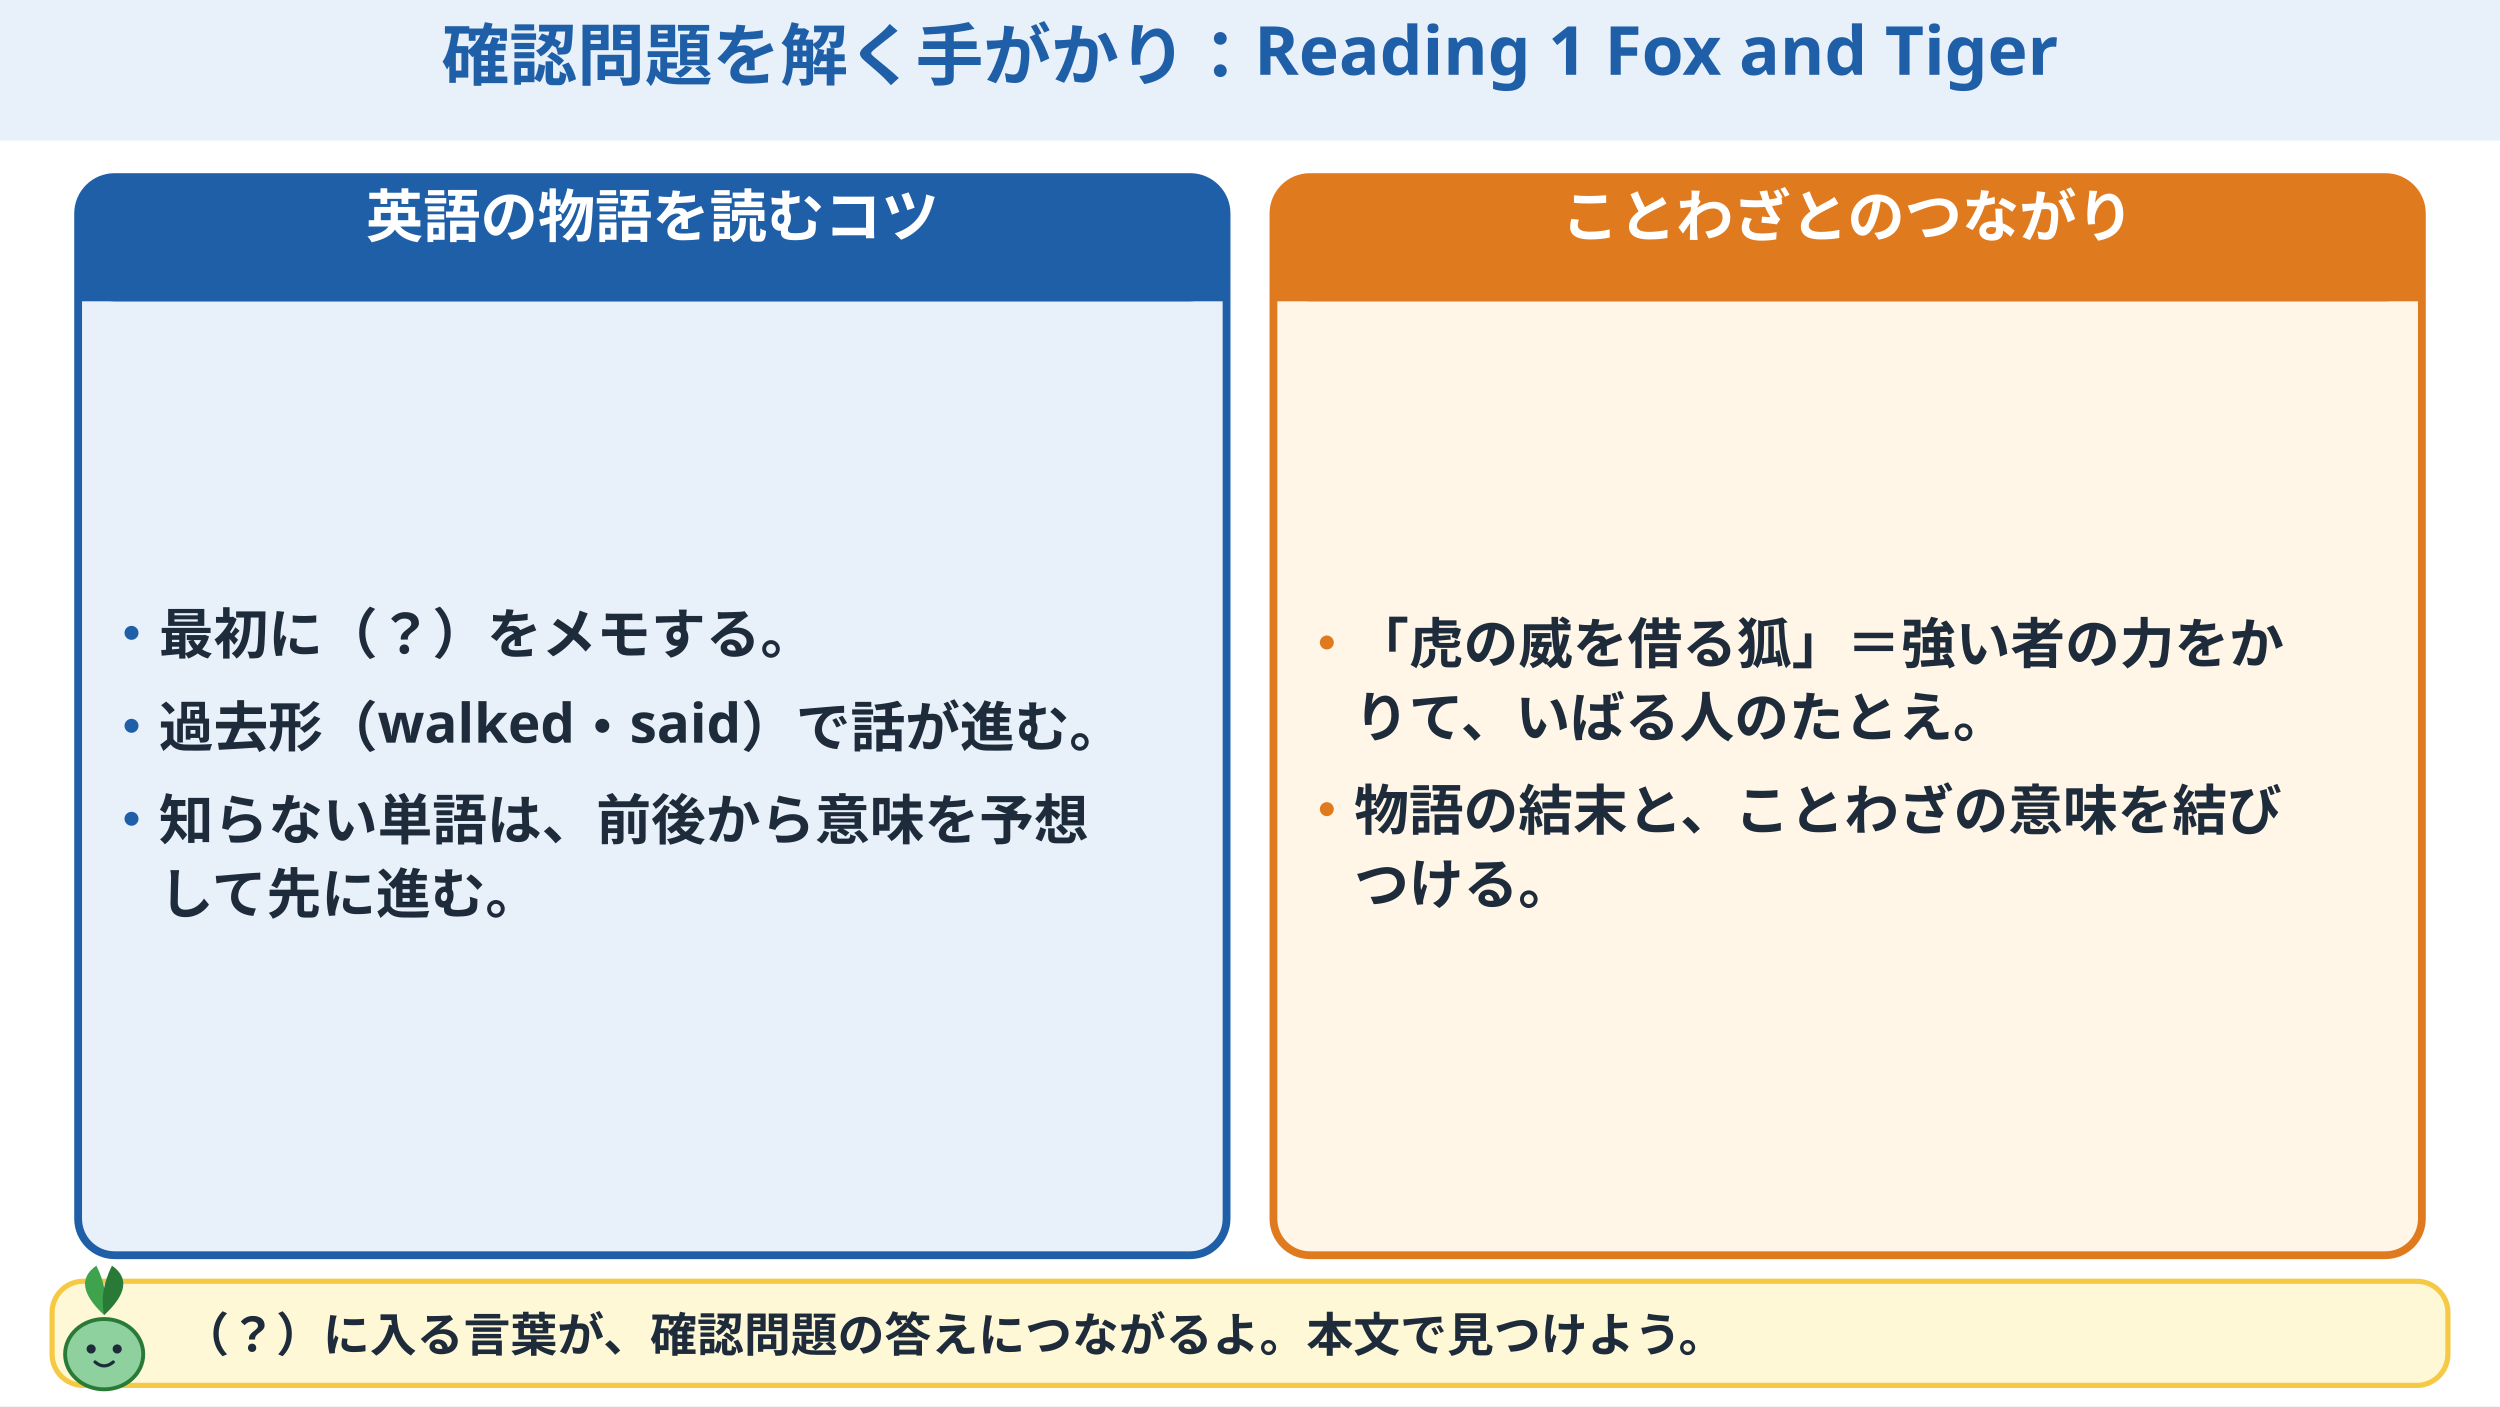
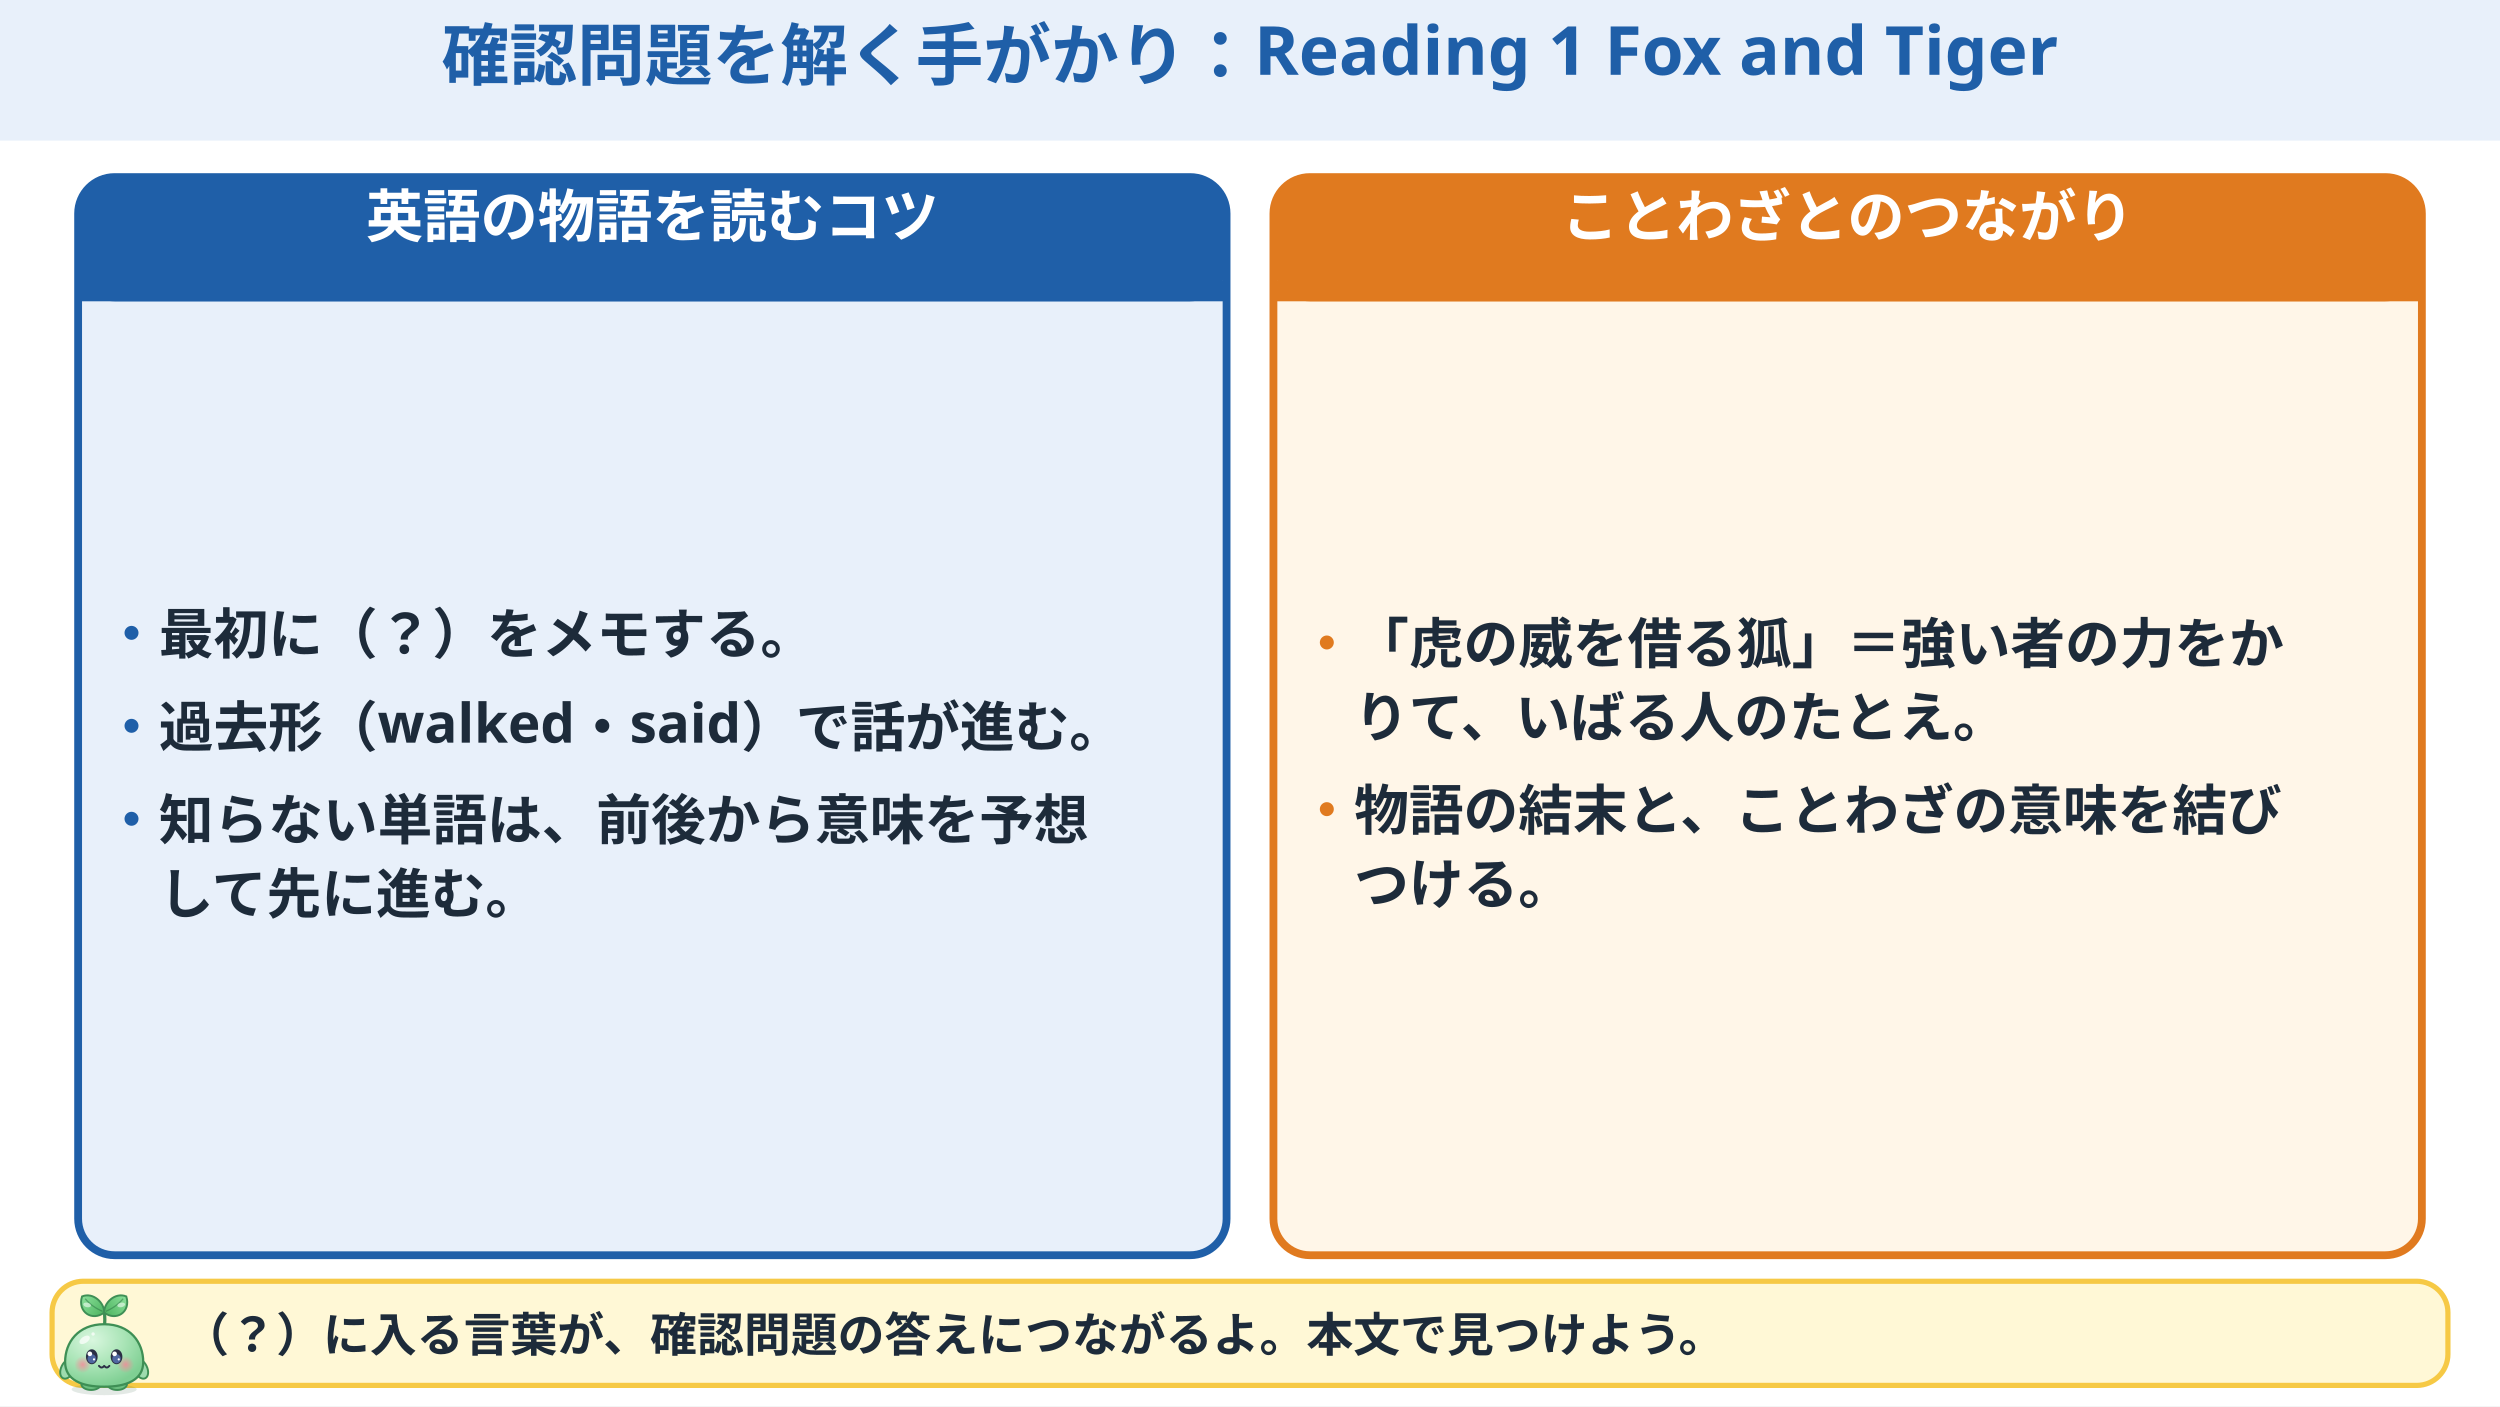
<svg xmlns="http://www.w3.org/2000/svg" viewBox="0 0 960 540" width="960" height="540" font-family="&quot;Hiragino Sans&quot;,&quot;Hiragino Kaku Gothic ProN&quot;,&quot;Noto Sans JP&quot;,&quot;Yu Gothic&quot;,sans-serif" role="img" aria-label="確認問題を解く手がかり：Reading 1 Fox and Tiger">
  <rect width="960" height="540" fill="#ffffff" />
  <rect x="0.0" y="0.0" width="960.0" height="54.0" rx="0" fill="#e8f0fa" />
  <text x="480.0" y="30.6" font-size="26" font-weight="800" fill="#1f5fa8" text-anchor="middle" data-box="title">確認問題を解く手がかり：Reading 1 Fox and Tiger</text>
  <g data-id="b2">
    <rect x="30.0" y="68.0" width="441.0" height="414.0" rx="14" fill="#e8f0fa" stroke="#1f5fa8" stroke-width="3" />
    <rect x="30.0" y="68.0" width="441.0" height="47.7" rx="14" fill="#1f5fa8" />
    <rect x="30.0" y="107.7" width="441.0" height="8.0" rx="0" fill="#1f5fa8" />
    <text x="250.5" y="91.0" font-size="22" font-weight="800" fill="#fff" text-anchor="middle" data-box="b2">英語の物語を読むコツ</text>
    <text x="40.0" y="251.0" font-size="21" font-weight="700" fill="#1f5fa8" text-anchor="start" data-box="b2">・</text>
    <text x="61.0" y="251.0" font-size="21" font-weight="700" fill="#1d2b3a" text-anchor="start" data-box="b2">最初に（？）をメモする。</text>
    <text x="40.0" y="286.7" font-size="21" font-weight="700" fill="#1f5fa8" text-anchor="start" data-box="b2">・</text>
    <text x="61.0" y="286.7" font-size="21" font-weight="700" fill="#1d2b3a" text-anchor="start" data-box="b2">過去形（walked・said）で話が進む。</text>
    <text x="40.0" y="322.4" font-size="21" font-weight="700" fill="#1f5fa8" text-anchor="start" data-box="b2">・</text>
    <text x="61.0" y="322.4" font-size="21" font-weight="700" fill="#1d2b3a" text-anchor="start" data-box="b2">知らない単語は、前後から意味を予想</text>
    <text x="61.0" y="350.8" font-size="21" font-weight="700" fill="#1d2b3a" text-anchor="start" data-box="b2">して先に進む。</text>
  </g>
  <g data-id="b15">
    <rect x="489.0" y="68.0" width="441.0" height="414.0" rx="14" fill="#fff6e8" stroke="#e07a1f" stroke-width="3" />
    <rect x="489.0" y="68.0" width="441.0" height="47.7" rx="14" fill="#e07a1f" />
    <rect x="489.0" y="107.7" width="441.0" height="8.0" rx="0" fill="#e07a1f" />
    <text x="709.5" y="91.0" font-size="22" font-weight="800" fill="#fff" text-anchor="middle" data-box="b15">ことわざとのつながり</text>
    <text x="499.0" y="254.7" font-size="21" font-weight="700" fill="#e07a1f" text-anchor="start" data-box="b15">・</text>
    <text x="520.0" y="254.7" font-size="21" font-weight="700" fill="#1d2b3a" text-anchor="start" data-box="b15">「虎の威を借る狐」＝強い者の力をか</text>
    <text x="520.0" y="283.0" font-size="21" font-weight="700" fill="#1d2b3a" text-anchor="start" data-box="b15">りて、いばる人のたとえ。</text>
    <text x="499.0" y="318.7" font-size="21" font-weight="700" fill="#e07a1f" text-anchor="start" data-box="b15">・</text>
    <text x="520.0" y="318.7" font-size="21" font-weight="700" fill="#1d2b3a" text-anchor="start" data-box="b15">物語の結末と、ことわざの意味を結び</text>
    <text x="520.0" y="347.1" font-size="21" font-weight="700" fill="#1d2b3a" text-anchor="start" data-box="b15">つける。</text>
  </g>
  <rect x="20.0" y="492.0" width="920.0" height="40.0" rx="12" fill="#fff8d6" stroke="#f6c945" stroke-width="2" />
  <text x="70.0" y="519.0" font-size="18" font-weight="700" fill="#1d2b3a" text-anchor="start">（？）に入る言葉が、確認問題の答えにつながるよ。本文で見つけよう。</text>
-   <g transform="translate(40,520) scale(0.5)">
-     <path d="M0,-30 Q-26,-54 -6,-68 Q4,-48 0,-30Z" fill="#3fa34d" />
-     <path d="M0,-30 Q26,-54 6,-68 Q-4,-48 0,-30Z" fill="#2a7a37" />
-     <ellipse cx="0" cy="0" rx="30" ry="27" fill="#8fd19e" stroke="#2a7a37" stroke-width="3" />
-     <circle cx="-10" cy="-4" r="3.5" fill="#1d2b3a" />
-     <circle cx="10" cy="-4" r="3.5" fill="#1d2b3a" />
-     <path d="M-7,6 Q0,12 7,6" fill="none" stroke="#1d2b3a" stroke-width="2.5" stroke-linecap="round" />
+   <defs>
+     <radialGradient id="nb1b" cx="35%" cy="25%" r="75%">
+       <stop offset="0" stop-color="#d9f7df" />
+       <stop offset=".55" stop-color="#a9e4b6" />
+       <stop offset="1" stop-color="#7fcf93" />
+     </radialGradient>
+     <linearGradient id="nb1l" x1="0" y1="1" x2="0" y2="0">
+       <stop offset="0" stop-color="#4fb562" />
+       <stop offset="1" stop-color="#8be09a" />
+     </linearGradient>
+     <radialGradient id="nb1c">
+       <stop offset="0" stop-color="#ff8096" stop-opacity=".75" />
+       <stop offset="1" stop-color="#ff8096" stop-opacity="0" />
+     </radialGradient>
+   </defs>
+   <g transform="translate(40,520) scale(0.25)">
+     <ellipse cx="0" cy="54" rx="50" ry="9" fill="#285a3c" fill-opacity=".13" />
+     <ellipse cx="-20" cy="46" rx="15" ry="9" fill="#6cbf80" stroke="#3e8f55" stroke-width="3" />
+     <ellipse cx="20" cy="46" rx="15" ry="9" fill="#6cbf80" stroke="#3e8f55" stroke-width="3" />
+     <g transform="rotate(0 0 -44)">
+       <path d="M0,-38 Q2,-54 0,-66" fill="none" stroke="#3e8f55" stroke-width="5" stroke-linecap="round" />
+       <g transform="translate(0,-64) rotate(-54)">
+         <path d="M0,0 C-22,-6 -24,-34 0,-42 C16,-32 12,-8 0,0Z" fill="url(#nb1l)" stroke="#3e8f55" stroke-width="3" />
+         <path d="M0,-3 Q-4,-20 0,-36" fill="none" stroke="#2e7846" stroke-opacity=".55" stroke-width="2" />
+         <ellipse cx="-6" cy="-28" rx="3.5" ry="6" fill="#fff" fill-opacity=".55" transform="rotate(-23 -6 -28)" />
+       </g>
+       <g transform="translate(0,-64) rotate(54)">
+         <path d="M0,0 C22,-6 24,-34 0,-42 C-16,-32 -12,-8 0,0Z" fill="url(#nb1l)" stroke="#3e8f55" stroke-width="3" />
+         <path d="M0,-3 Q4,-20 0,-36" fill="none" stroke="#2e7846" stroke-opacity=".55" stroke-width="2" />
+         <ellipse cx="6" cy="-28" rx="3.5" ry="6" fill="#fff" fill-opacity=".55" transform="rotate(23 6 -28)" />
+       </g>
+     </g>
+     <ellipse cx="0" cy="14" rx="10" ry="16" fill="#9edbae" stroke="#3e8f55" stroke-width="3" transform="translate(-50,10) rotate(26)" />
+     <ellipse cx="0" cy="14" rx="10" ry="16" fill="#9edbae" stroke="#3e8f55" stroke-width="3" transform="translate(50,10) rotate(-26)" />
+     <path d="M0,-46 C40,-46 60,-18 60,12 C60,40 34,50 0,50 C-34,50 -60,40 -60,12 C-60,-18 -40,-46 0,-46Z" fill="url(#nb1b)" stroke="#3e8f55" stroke-width="3.5" />
+     <ellipse cx="-30" cy="-22" rx="9" ry="5" fill="#fff" fill-opacity=".7" transform="rotate(-34 -30 -22)" />
+     <circle cx="-17" cy="-31" r="2.6" fill="#fff" fill-opacity=".7" />
+     <circle cx="-33" cy="16" r="13" fill="url(#nb1c)" />
+     <circle cx="33" cy="16" r="13" fill="url(#nb1c)" />
+     <ellipse cx="-19" cy="4" rx="9" ry="11.5" fill="#2b2f45" />
+     <ellipse cx="-19.0" cy="7.0" rx="6.5" ry="7.0" fill="#6e96eb" fill-opacity=".55" />
+     <circle cx="-22" cy="-0.5" r="3.6" fill="#fff" />
+     <circle cx="-15.6" cy="8.0" r="1.7" fill="#fff" />
+     <ellipse cx="19" cy="4" rx="9" ry="11.5" fill="#2b2f45" />
+     <ellipse cx="19.0" cy="7.0" rx="6.5" ry="7.0" fill="#6e96eb" fill-opacity=".55" />
+     <circle cx="16" cy="-0.5" r="3.6" fill="#fff" />
+     <circle cx="22.4" cy="8.0" r="1.7" fill="#fff" />
+     <path d="M-8,18 Q-4,23 0,18 Q4,23 8,18" fill="none" stroke="#2b2f45" stroke-width="3" stroke-linecap="round" stroke-linejoin="round" />
  </g>
</svg>
